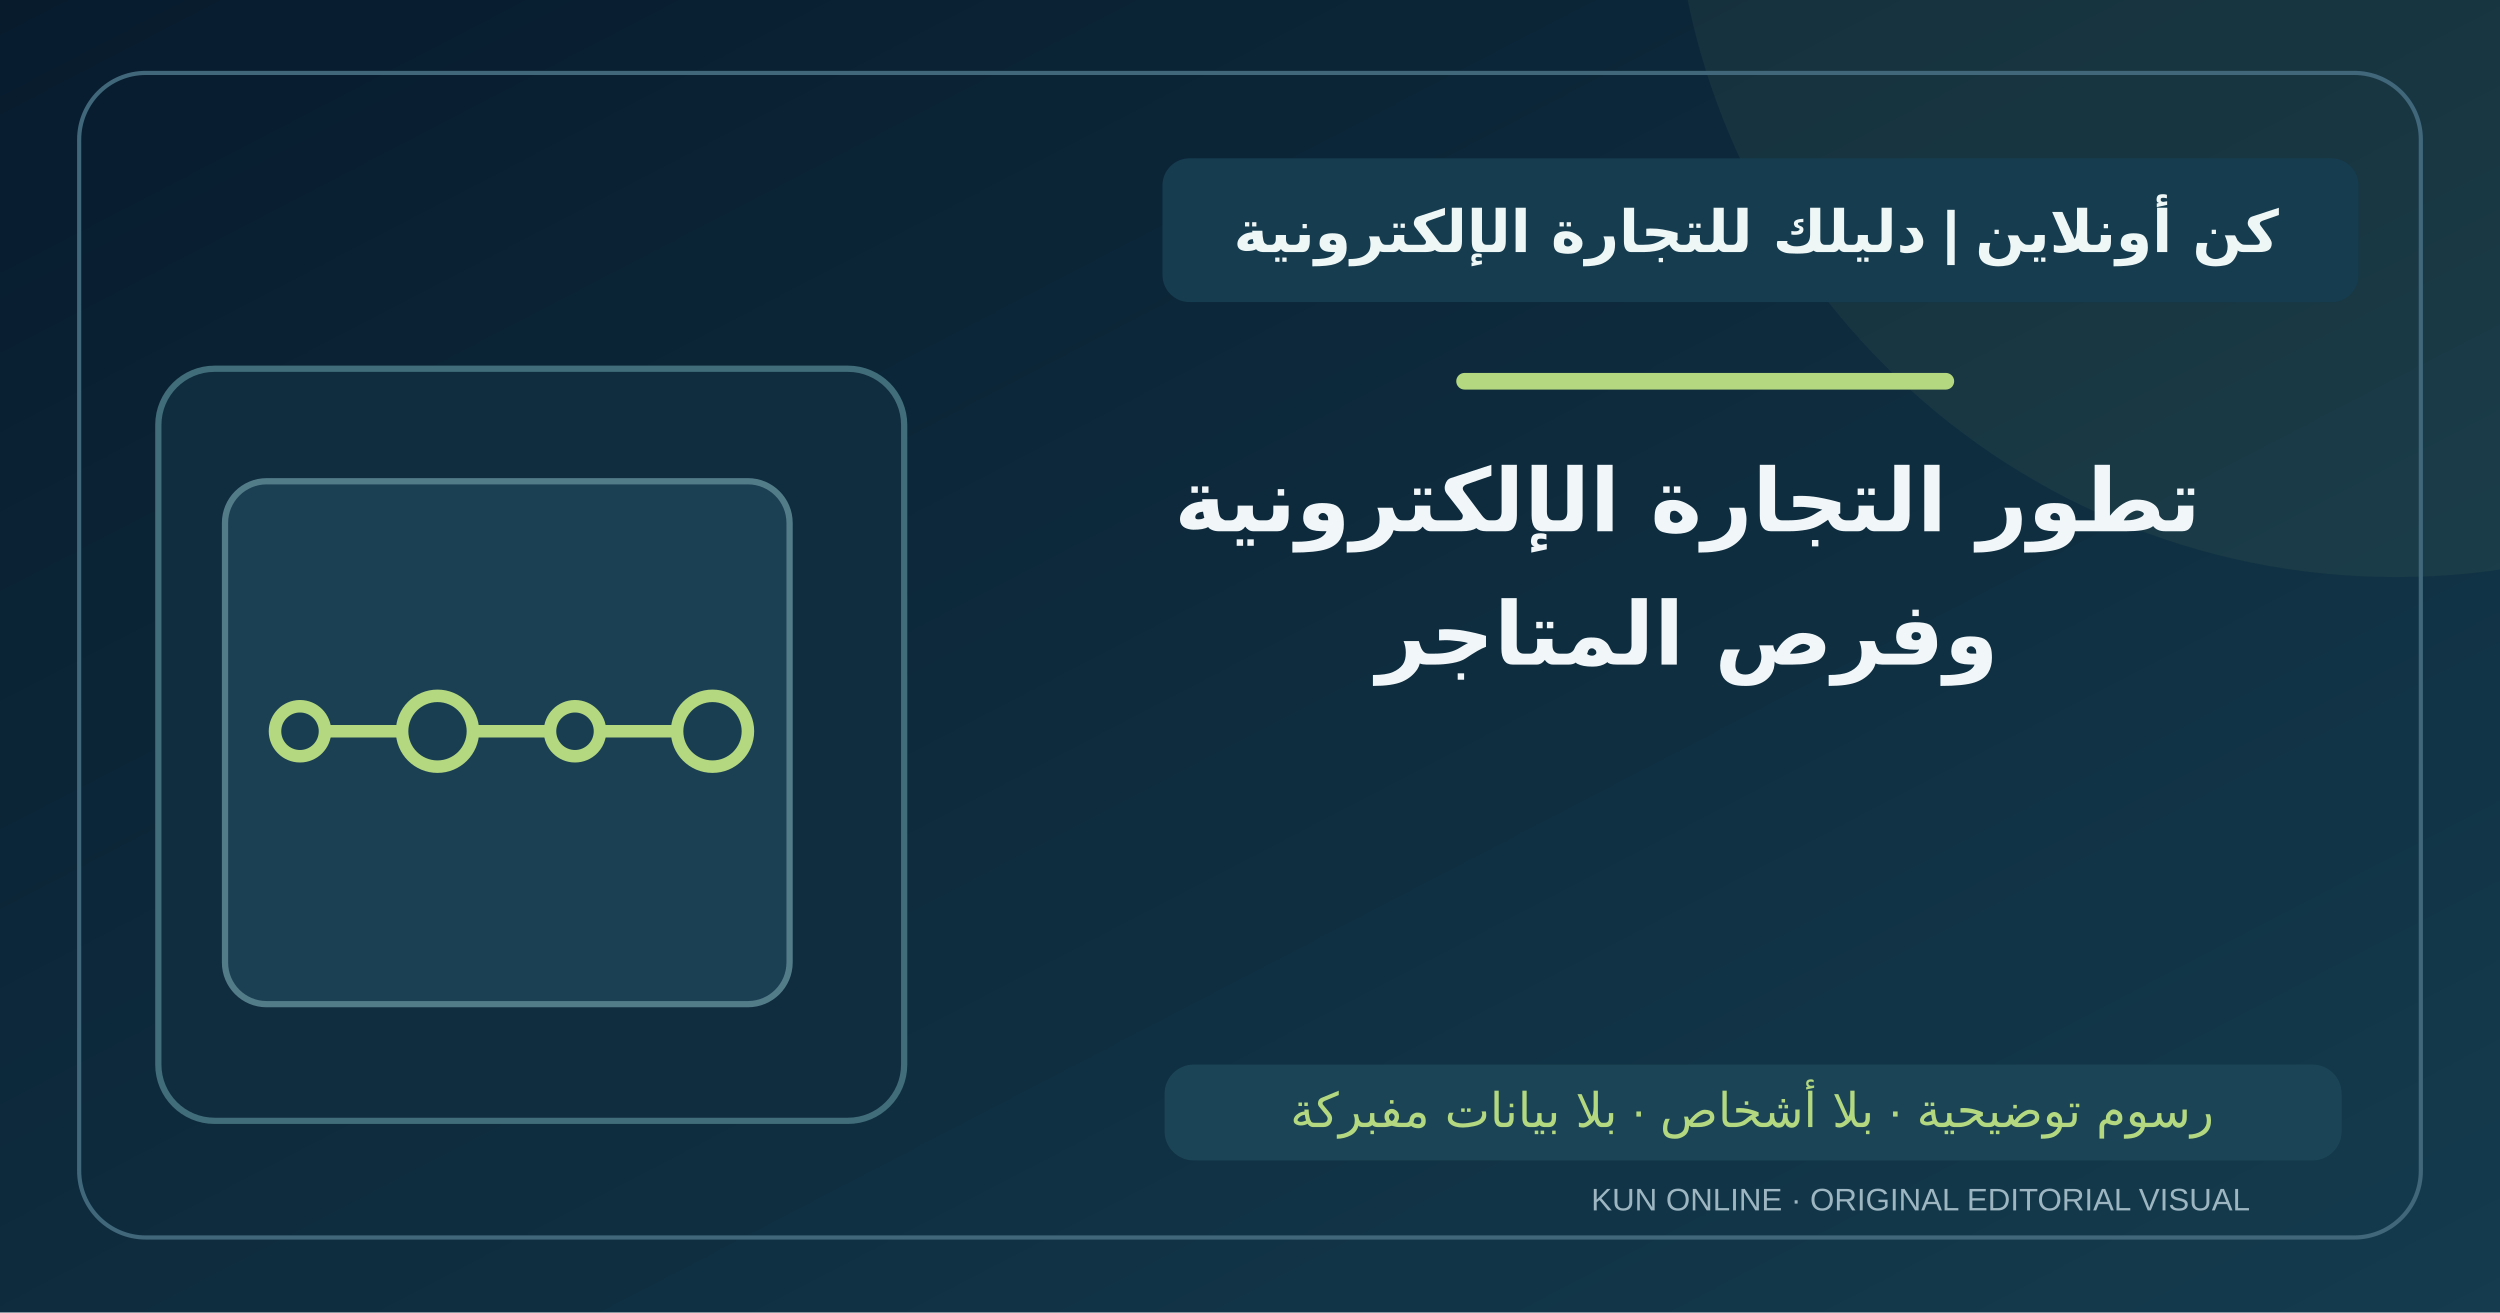
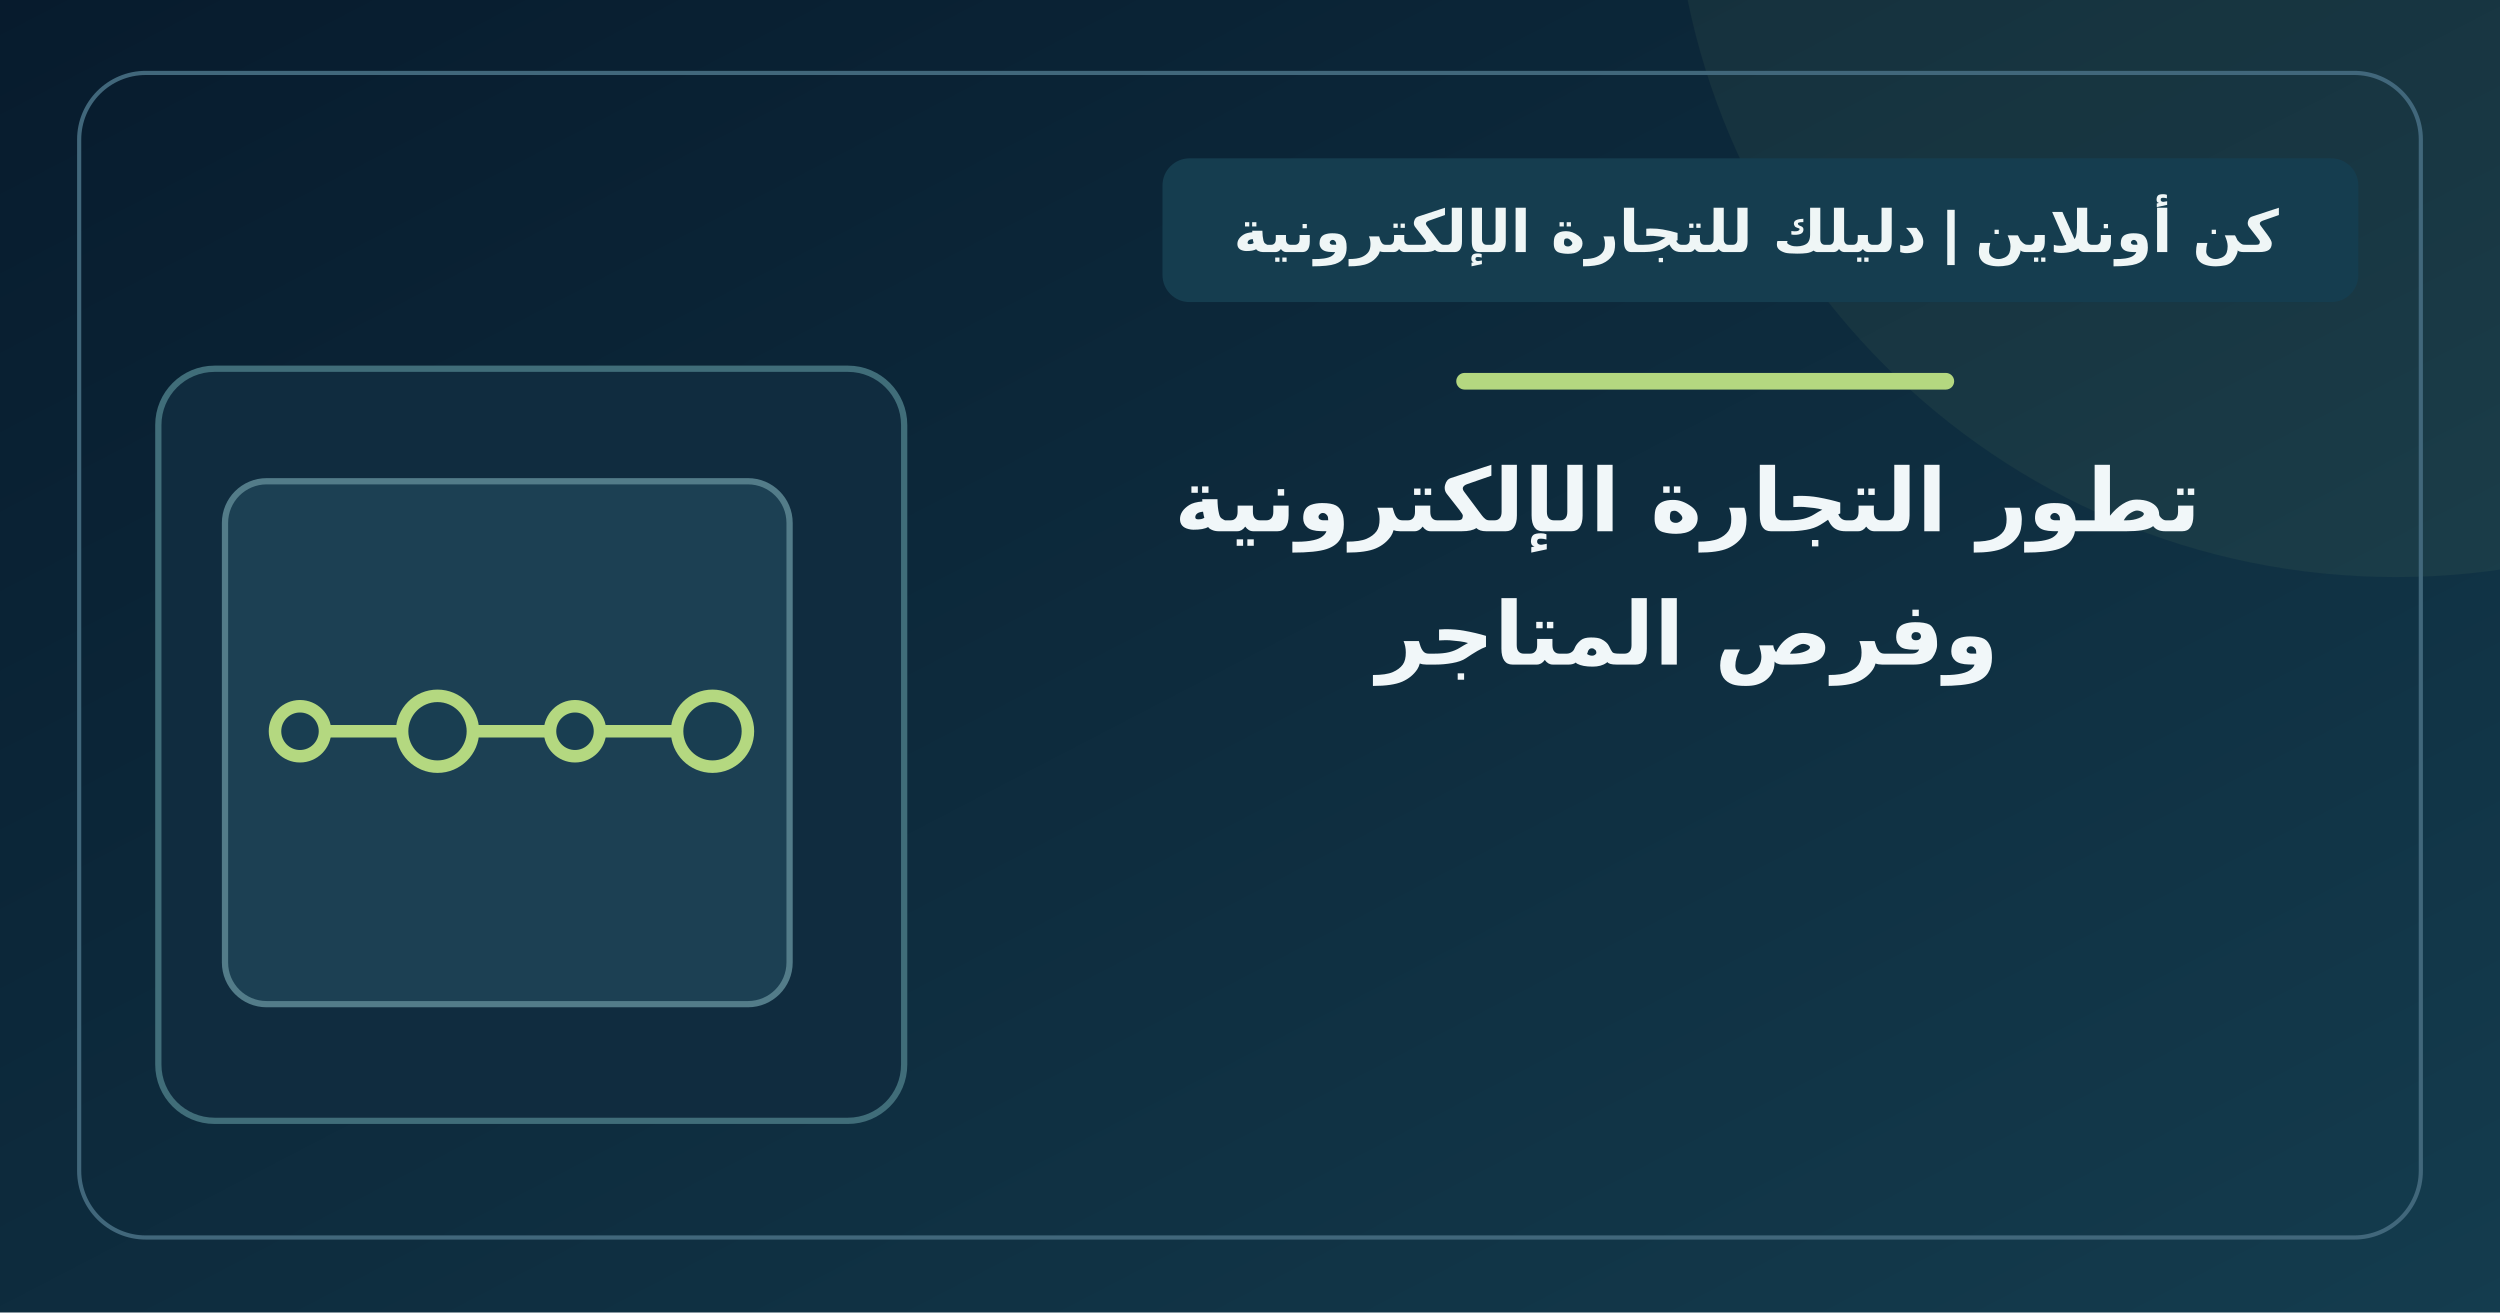
<svg xmlns="http://www.w3.org/2000/svg" width="1200" height="630" viewBox="0 0 1200 630" role="img" aria-labelledby="title desc">
  <defs>
    <linearGradient id="g" x2="1" y2="1">
      <stop stop-color="#071b2d" />
      <stop offset="1" stop-color="#143c4e" />
    </linearGradient>
  </defs>
  <rect width="1200" height="630" fill="url(#g)" />
  <circle cx="1150" cy="-70" r="347" fill="#b4d880" opacity=".06" />
  <rect x="38" y="35" width="1124" height="559" rx="32" fill="none" stroke="#41677b" stroke-width="2" />
  <rect x="76" y="177" width="358" height="361" rx="27" fill="#102c3f" stroke="#406d79" stroke-width="3" />
  <rect x="108" y="231" width="271" height="251" rx="20" fill="#1c4053" stroke="#537c89" stroke-width="3" />
  <path d="M140 351H349" fill="none" stroke="#b4d880" stroke-width="6" />
  <circle cx="144" cy="351" r="12" fill="#193e51" stroke="#b4d880" stroke-width="6" />
  <circle cx="210" cy="351" r="17" fill="#193e51" stroke="#b4d880" stroke-width="6" />
  <circle cx="276" cy="351" r="12" fill="#193e51" stroke="#b4d880" stroke-width="6" />
  <circle cx="342" cy="351" r="17" fill="#193e51" stroke="#b4d880" stroke-width="6" />
  <rect x="558" y="76" width="574" height="69" rx="13" fill="#153d4f" />
  <text x="843" y="121" text-anchor="middle" direction="rtl" font-family="Cairo,Tajawal,Arial,sans-serif" font-size="28" font-weight="700" fill="#eff6f6">كن أونلاين | دليلك للتجارة الإلكترونية</text>
  <rect x="699" y="179" width="239" height="8" rx="4" fill="#b4d880" />
  <text x="810" y="255" text-anchor="middle" direction="rtl" font-family="Cairo,Tajawal,Arial,sans-serif" font-size="42" font-weight="700" fill="#f1f7f9">تطور التجارة الإلكترونية</text>
  <text x="810" y="319" text-anchor="middle" direction="rtl" font-family="Cairo,Tajawal,Arial,sans-serif" font-size="42" font-weight="700" fill="#f1f7f9">وفرص المتاجر</text>
-   <rect x="559" y="511" width="565" height="46" rx="14" fill="#1b4556" />
-   <text x="841" y="541" text-anchor="middle" direction="rtl" font-family="Cairo,Tajawal,Arial,sans-serif" font-size="23" fill="#b4d880">رسوم توضيحية · بلا أشخاص · بلا بيانات مفبركة</text>
-   <text x="1080" y="581" text-anchor="end" font-family="Arial,sans-serif" font-size="15" fill="#9db6c2">KUN ONLINE · ORIGINAL EDITORIAL VISUAL</text>
</svg>
